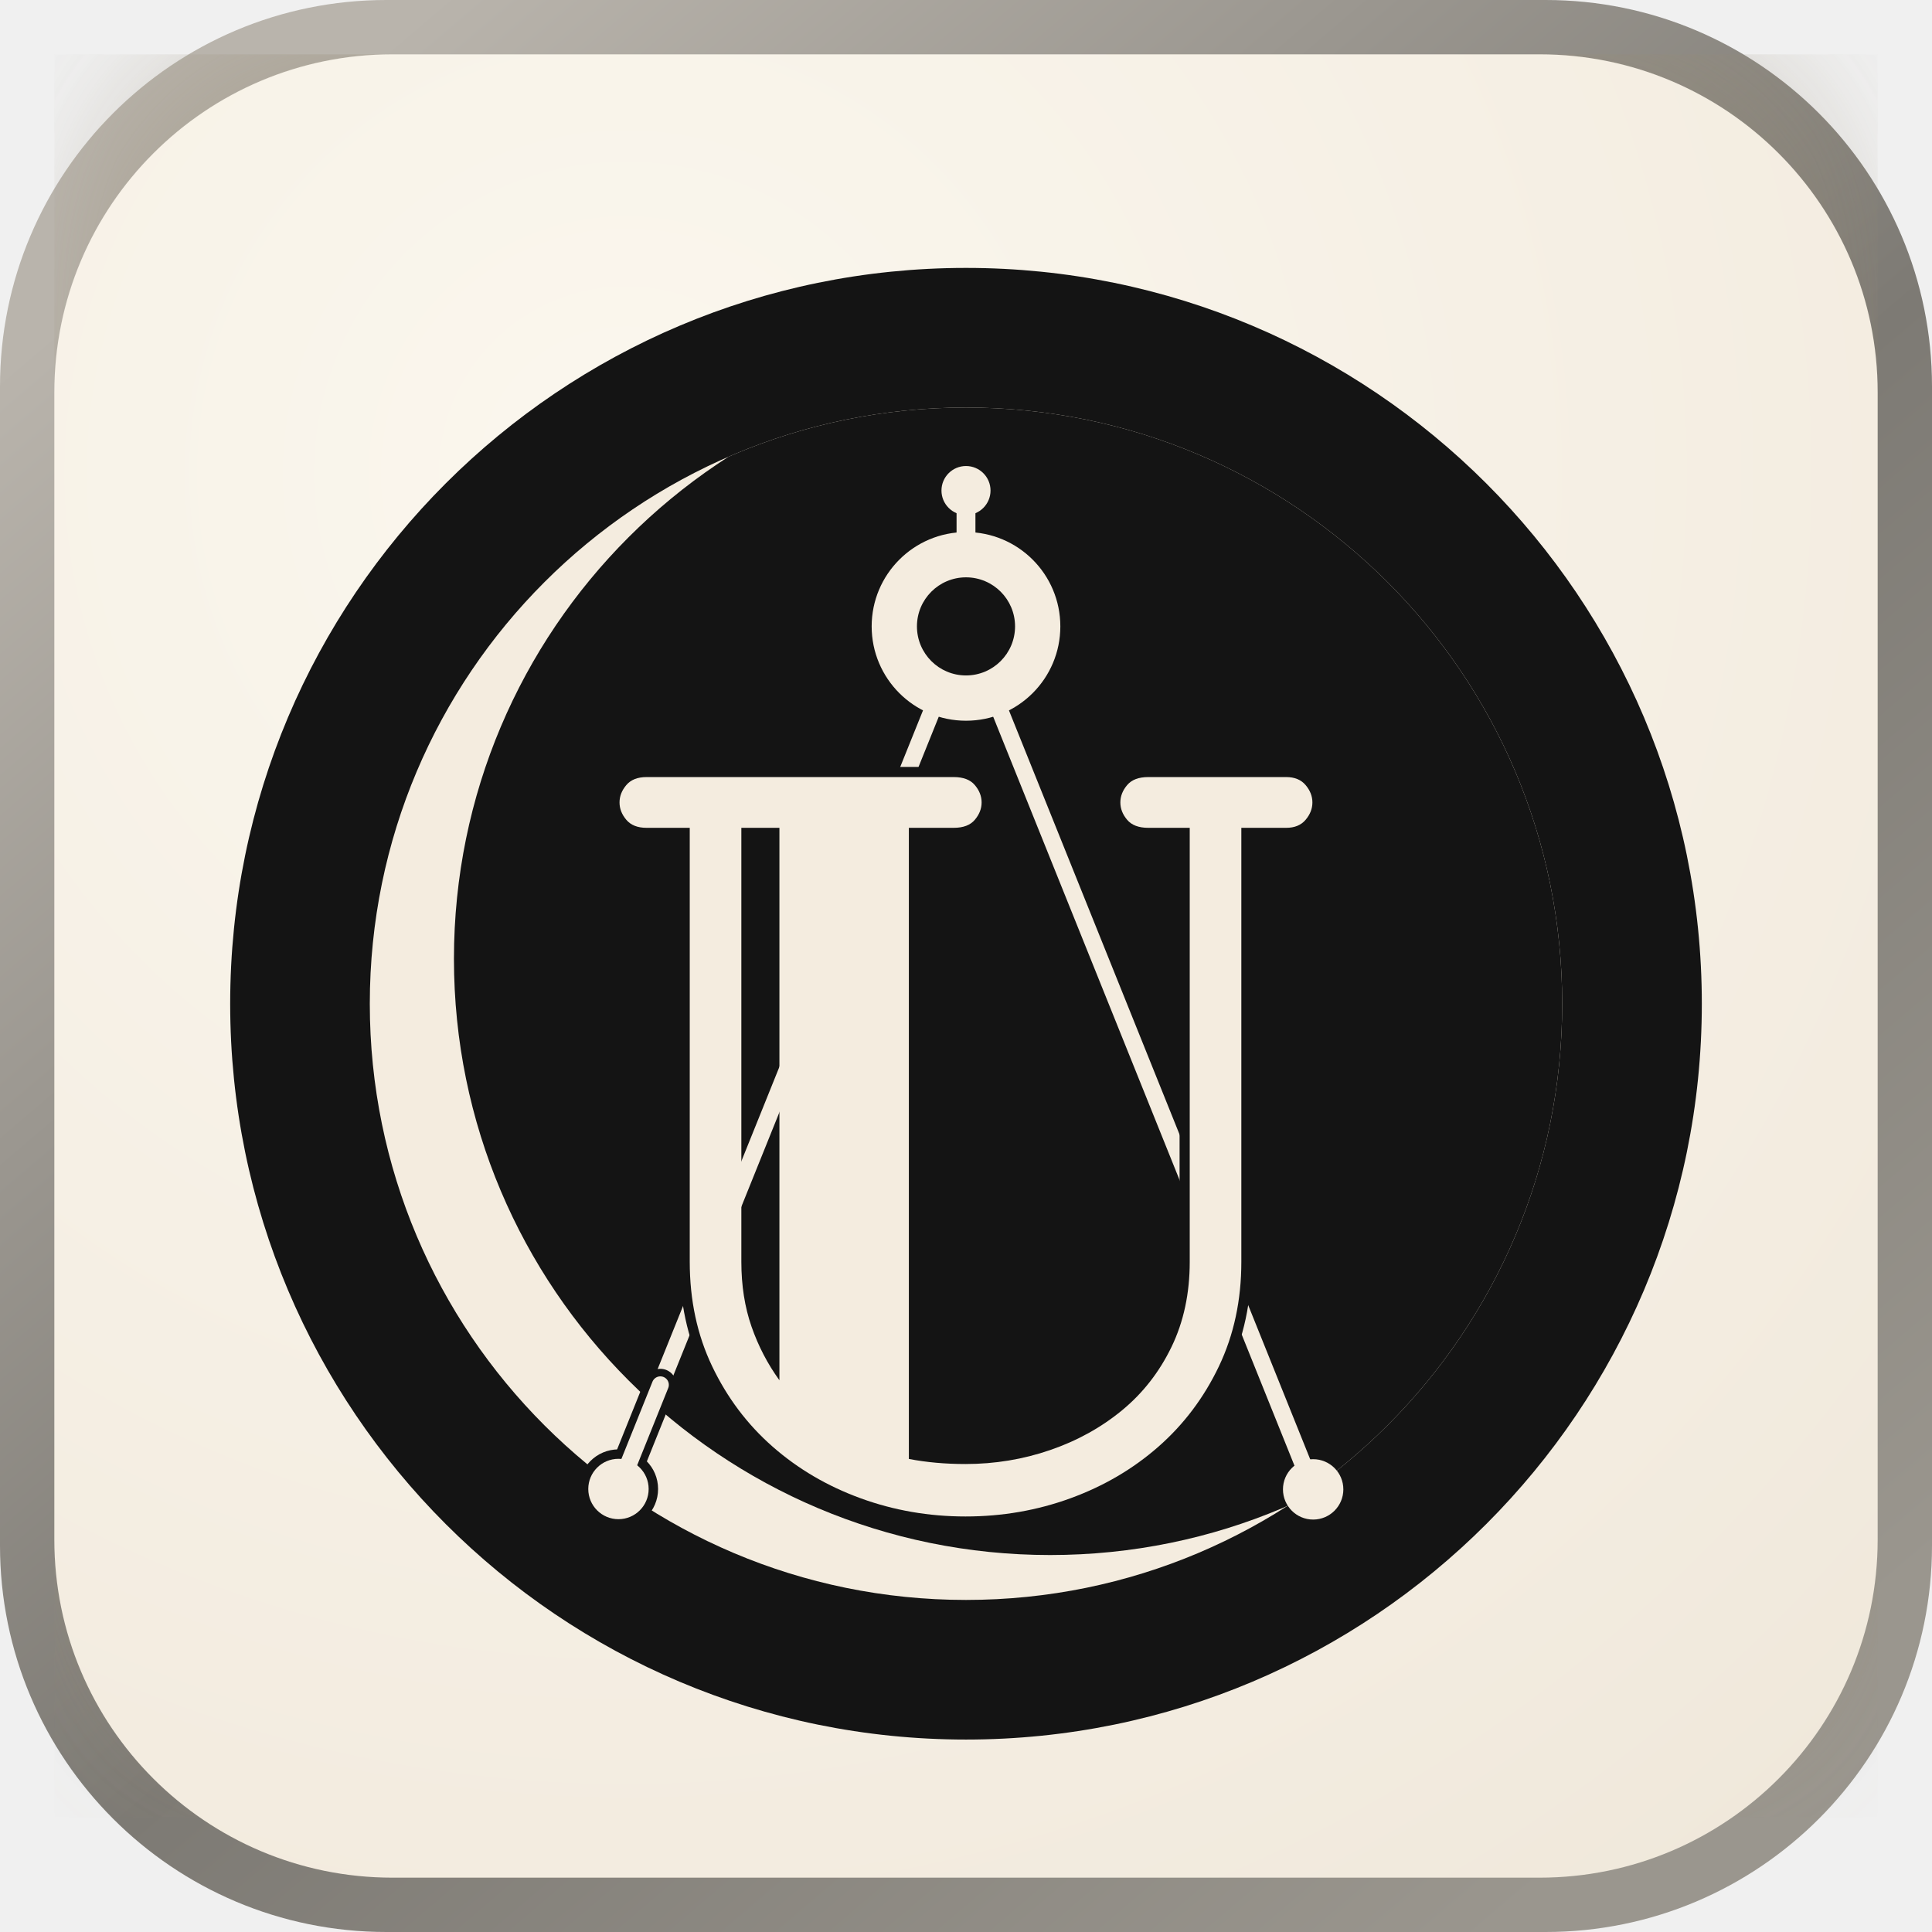
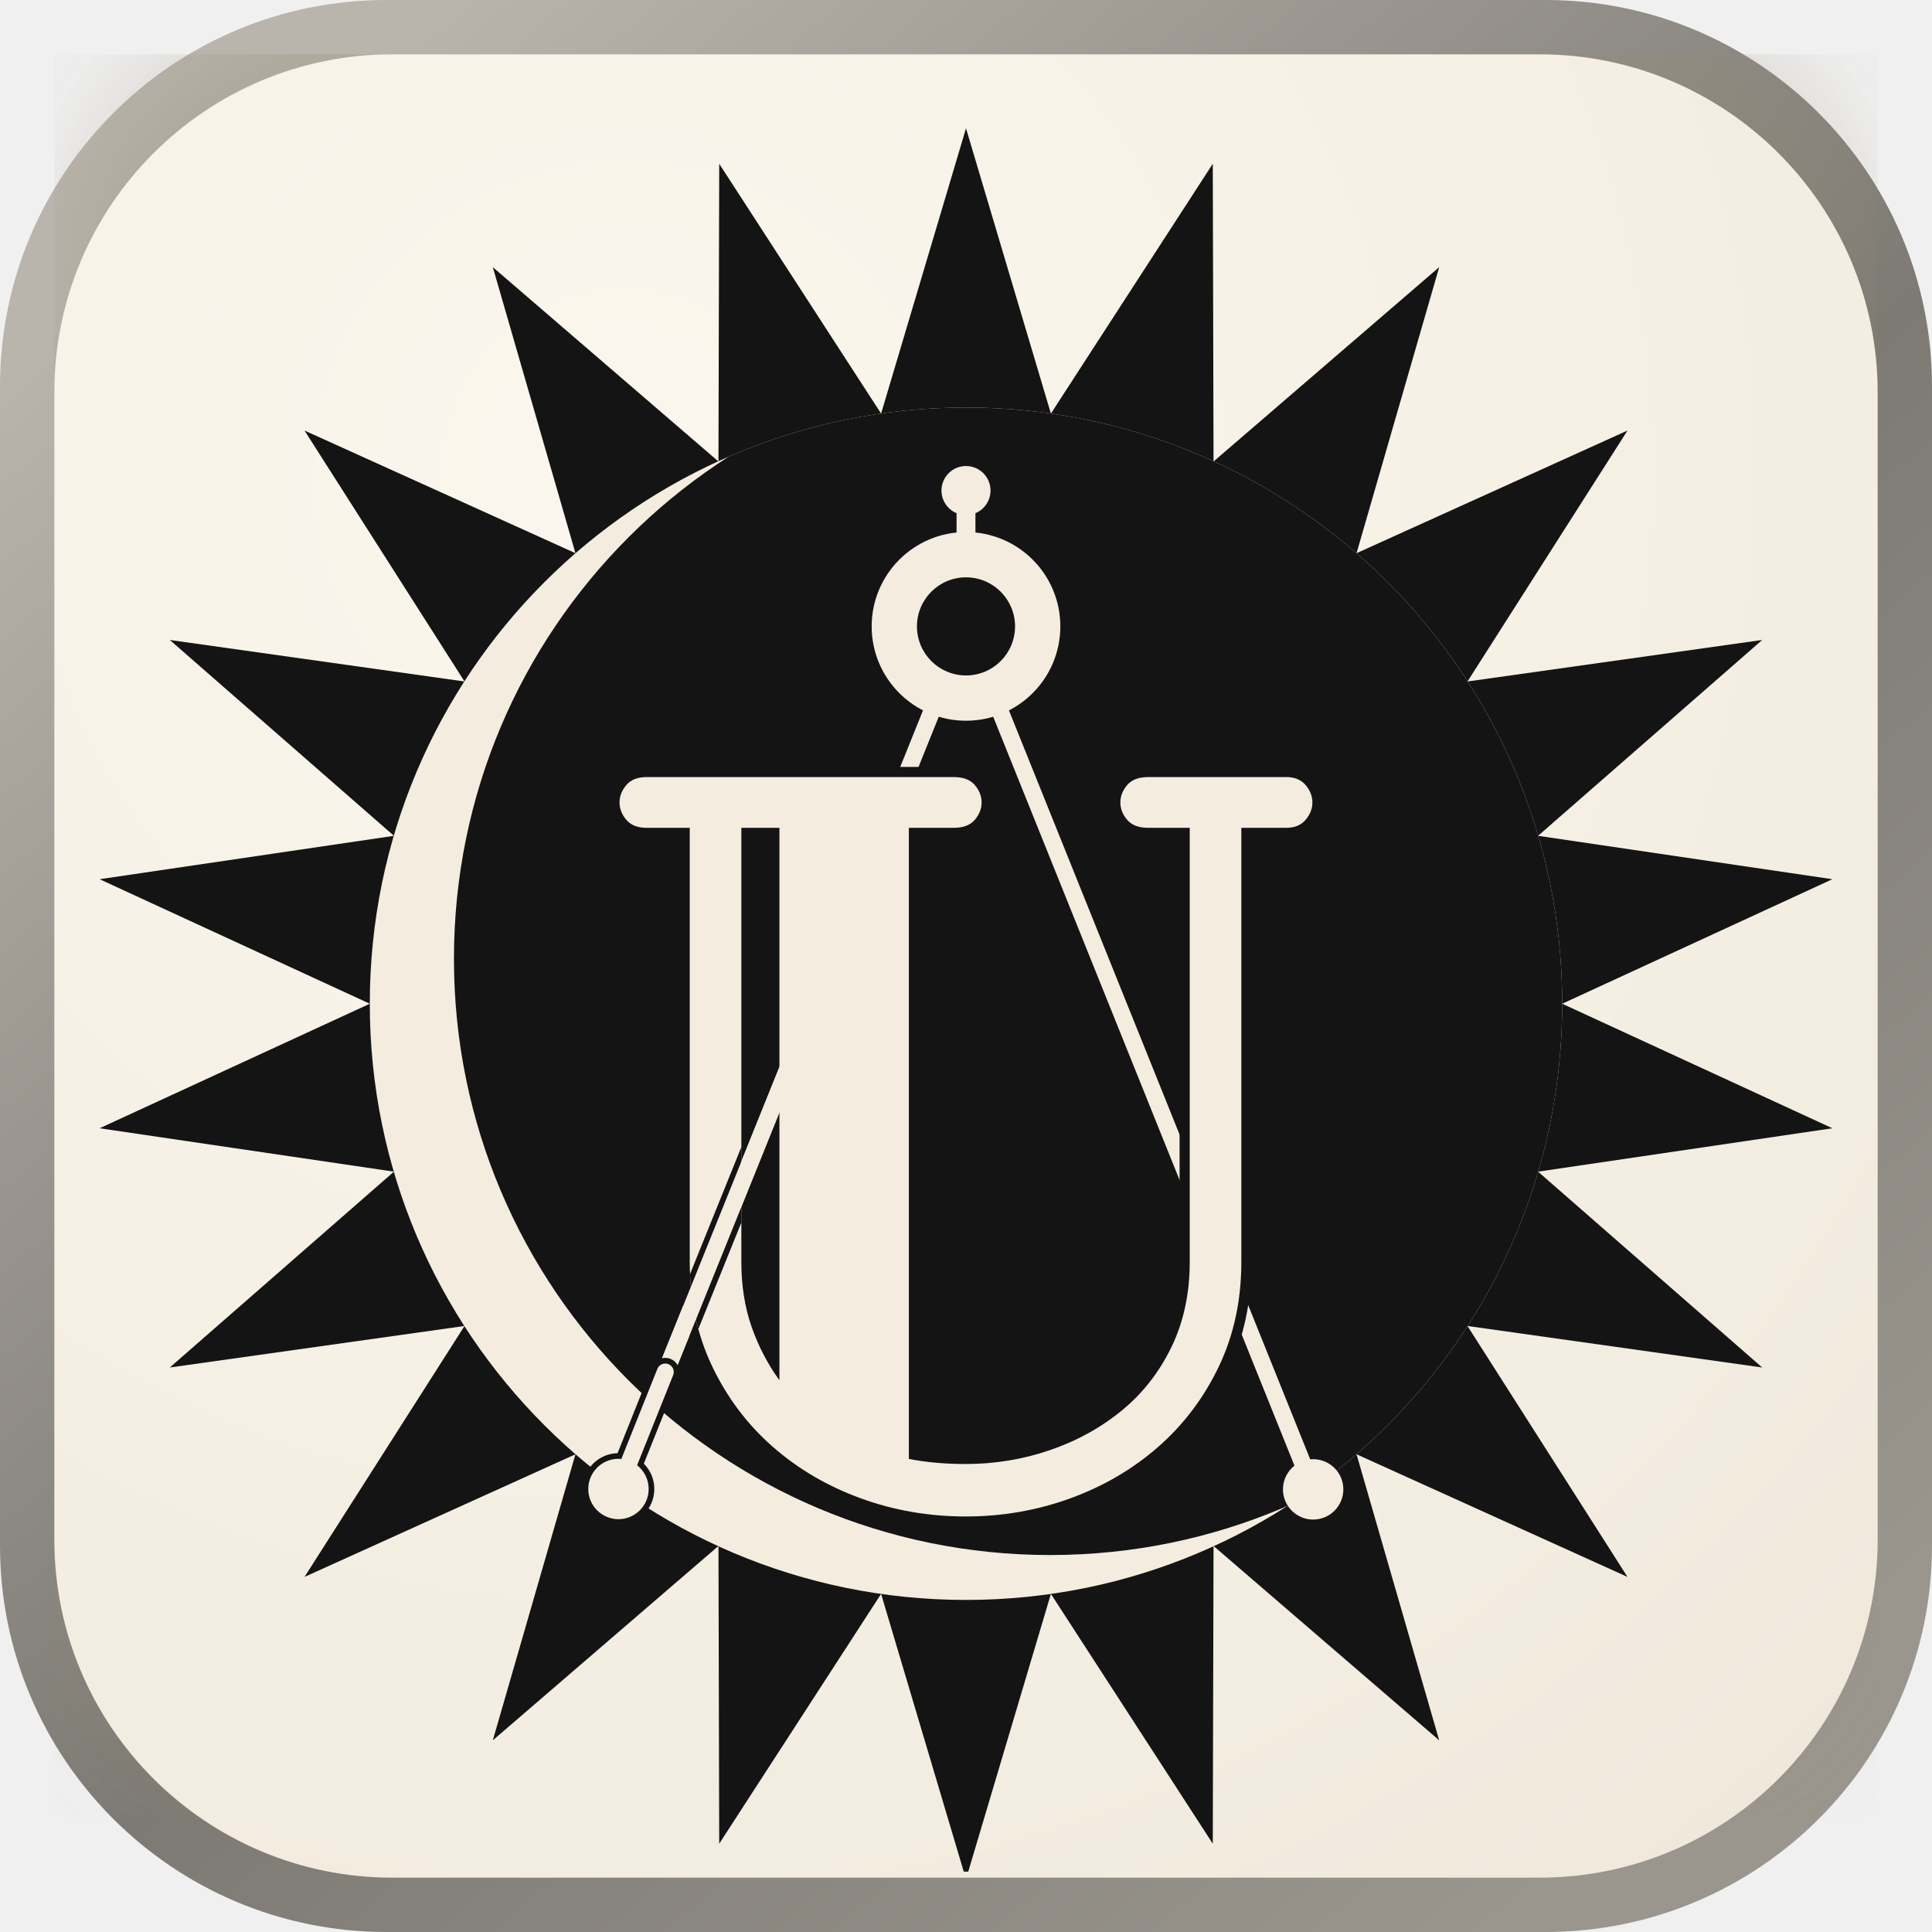
<svg xmlns="http://www.w3.org/2000/svg" viewBox="0 0 320 320" role="img">
  <defs>
    <linearGradient id="outerBevel" x1="44" x2="276" y1="24" y2="296" gradientUnits="userSpaceOnUse">
      <stop offset="0" stop-color="#b9b4ac" />
      <stop offset="0.55" stop-color="#7d7a74" />
      <stop offset="1" stop-color="#9a968e" />
    </linearGradient>
    <radialGradient id="innerBevel" cx="0" cy="0" r="1" gradientTransform="matrix(360 360 -360 360 102 76)" gradientUnits="userSpaceOnUse">
      <stop offset="0" stop-color="#fbf7ee" />
      <stop offset="0.46" stop-color="#f3ece0" />
      <stop offset="1" stop-color="#e6dccb" />
    </radialGradient>
    <filter id="innerInset" x="9" y="9" width="302" height="302" color-interpolation-filters="sRGB" filterUnits="userSpaceOnUse">
      <feDropShadow dx="0" dy="2" stdDeviation="1.5" flood-color="#fff" flood-opacity="0.85" />
      <feDropShadow dx="0" dy="-10" stdDeviation="11" flood-color="#968a76" flood-opacity="0.35" />
    </filter>
    <clipPath id="diskClip">
      <circle cx="240" cy="250" r="158" />
    </clipPath>
    <mask id="legMask" x="0" y="0" width="480" height="480" maskUnits="userSpaceOnUse">
      <rect width="480" height="480" fill="#000" />
      <line x1="240" x2="147.9" y1="150" y2="378.6" stroke="#fff" stroke-width="12" />
      <line x1="240" x2="332" y1="150" y2="378.7" stroke="#fff" stroke-width="12" />
    </mask>
+     <path id="uRim" d="M843 820q0 11-8 20.5t-23 9.5H649q-17 0-25-9.5t-8-20.5q0-11 8-20.5t25-9.5h49V277q0-56-21.5-100.5T618 101.5Q581 71 533 54.5T433 38q-36 0-67 6v746h53q17 0 25 9.5t8 20.5q0 11-8 20.5t-25 9.5H56q-16 0-24-9.5T24 820q0-11 8-20.5T56 790h51V277q0-68 26.5-123.5T205 58.5Q250 19 309-2.5T433-24q65 0 124 21.5T661 58.5q45 39.5 71.5 95T759 277v513h53q15 0 23 9.5t8 20.5Z" />
+     <path id="uFull" d="M843 820q0 11-8 20.5t-23 9.5H649q-17 0-25-9.5t-8-20.5q0-11 8-20.5t25-9.5h49V277q0-56-21.5-100.5T618 101.5Q581 71 533 54.5T433 38q-36 0-67 6v746h53q17 0 25 9.5t8 20.5q0 11-8 20.5t-25 9.5H56q-16 0-24-9.5T24 820q0-11 8-20.5T56 790h51V277q0-68 26.5-123.5T205 58.5Q250 19 309-2.5T433-24q65 0 124 21.5T661 58.5q45 39.5 71.5 95T759 277v513h53q15 0 23 9.5t8 20.5ZM213 137q-21 29-33 63.5T168 277v513h45V137Z" />
+     <polygon id="corona" points="240,18 262.5,93.6 305.4,27.4 305.6,106.3 365.4,54.8 343.5,130.6 415.3,98.1 372.9,164.6 451,153.6 391.6,205.5 469.6,217 398,250 469.6,283 391.6,294.5 451,346.4 372.9,335.4 415.3,401.9 343.5,369.4 365.4,445.2 305.6,393.7 305.4,472.6 262.5,406.4 240,482 217.5,406.4 174.6,472.6 174.4,393.7 114.6,445.2 136.5,369.4 64.7,401.9 107.1,335.4 29,346.4 88.4,294.5 10.4,283 82,250 10.4,217 88.4,205.5 29,153.6 107.1,164.6 64.7,98.1 136.5,130.6 114.6,54.8 174.4,106.3 174.6,27.4 217.5,93.6" />
+     <clipPath id="letterRaised">
+       <use href="#uFull" transform="translate(142.8,380.5) scale(0.2242,-0.2242)" />
+     </clipPath>
  </defs>
  <rect width="320" height="320" rx="64" fill="url(#outerBevel)" />
  <rect x="9" y="9" width="302" height="302" rx="56" fill="url(#innerBevel)" filter="url(#innerInset)" />
  <svg x="10" y="10" width="300" height="300" viewBox="0 0 480 480" aria-hidden="true">
-     <circle cx="240" cy="250" r="195" fill="#141414" />
+     <use href="#corona" fill="#141414" />
    <circle cx="240" cy="250" r="158" fill="#f4ecdf" />
    <circle cx="262.3" cy="238.1" r="158" fill="#141414" clip-path="url(#diskClip)" />
    <line x1="240" x2="147.9" y1="150" y2="378.6" stroke="#f4ecdf" stroke-linecap="round" stroke-width="4.5" />
    <line x1="240" x2="332" y1="150" y2="378.7" stroke="#f4ecdf" stroke-linecap="round" stroke-width="4.5" />
    <g mask="url(#legMask)">
-       <path d="M 843,820 Q 843,831 835,840.5 Q 827,850 812,850 L 649,850 Q 632,850 624,840.5 Q 616,831 616,820 Q 616,809 624,799.5 Q 632,790 649,790 L 698,790 L 698,277 Q 698,221 676.5,176.5 Q 655,132 618,101.5 Q 581,71 533,54.5 Q 485,38 433,38 Q 397,38 366,44 L 366,790 L 419,790 Q 436,790 444,799.5 Q 452,809 452,820 Q 452,831 444,840.5 Q 436,850 419,850 L 56,850 Q 40,850 32,840.5 Q 24,831 24,820 Q 24,809 32,799.5 Q 40,790 56,790 L 107,790 L 107,277 Q 107,209 133.5,153.5 Q 160,98 205,58.5 Q 250,19 309,-2.5 Q 368,-24 433,-24 Q 498,-24 557,-2.5 Q 616,19 661,58.5 Q 706,98 732.5,153.5 Q 759,209 759,277 L 759,790 L 812,790 Q 827,790 835,799.5 Q 843,809 843,820 Z" transform="translate(142.8,380.5) scale(0.2242,-0.2242)" fill="none" stroke="#141414" stroke-width="24" />
+       <use href="#uRim" transform="translate(142.8,380.5) scale(0.2242,-0.2242)" fill="none" stroke="#141414" stroke-width="24" />
    </g>
-     <line x1="159" x2="147.9" y1="351" y2="378.6" stroke="#141414" stroke-linecap="round" stroke-width="8.5" />
-     <circle cx="147.9" cy="378.6" r="10.5" fill="#141414" />
-     <line x1="159" x2="147.9" y1="351" y2="378.6" stroke="#f4ecdf" stroke-linecap="round" stroke-width="4.5" />
+     <circle cx="147.9" cy="378.6" r="9.5" fill="#141414" />
+     <circle cx="332" cy="378.7" r="8" fill="#f4ecdf" />
+     <use href="#uFull" transform="translate(142.8,380.5) scale(0.2242,-0.2242)" fill="#f4ecdf" />
+     <line x1="184.9" x2="147.9" y1="287" y2="378.6" stroke="#141414" stroke-linecap="round" stroke-width="7.5" clip-path="url(#letterRaised)" />
+     <line x1="192.5" x2="147.9" y1="268" y2="378.6" stroke="#f4ecdf" stroke-linecap="round" stroke-width="4.5" />
+     <line x1="160.3" x2="147.9" y1="347.6" y2="378.6" stroke="#141414" stroke-linecap="round" stroke-width="7.5" />
+     <line x1="160.3" x2="147.9" y1="347.6" y2="378.6" stroke="#f4ecdf" stroke-linecap="round" stroke-width="4.5" />
    <circle cx="147.9" cy="378.6" r="8" fill="#f4ecdf" />
-     <circle cx="332" cy="378.7" r="8" fill="#f4ecdf" />
-     <path d="M 843,820 Q 843,831 835,840.5 Q 827,850 812,850 L 649,850 Q 632,850 624,840.5 Q 616,831 616,820 Q 616,809 624,799.5 Q 632,790 649,790 L 698,790 L 698,277 Q 698,221 676.5,176.5 Q 655,132 618,101.5 Q 581,71 533,54.5 Q 485,38 433,38 Q 397,38 366,44 L 366,790 L 419,790 Q 436,790 444,799.5 Q 452,809 452,820 Q 452,831 444,840.5 Q 436,850 419,850 L 56,850 Q 40,850 32,840.5 Q 24,831 24,820 Q 24,809 32,799.5 Q 40,790 56,790 L 107,790 L 107,277 Q 107,209 133.5,153.5 Q 160,98 205,58.5 Q 250,19 309,-2.5 Q 368,-24 433,-24 Q 498,-24 557,-2.5 Q 616,19 661,58.5 Q 706,98 732.5,153.5 Q 759,209 759,277 L 759,790 L 812,790 Q 827,790 835,799.5 Q 843,809 843,820 Z M 213,137 Q 192,166 180,200.5 Q 168,235 168,277 L 168,790 L 213,790 L 213,137 Z" transform="translate(142.8,380.5) scale(0.2242,-0.2242)" fill="#f4ecdf" />
    <rect x="237.5" y="118" width="5" height="34" fill="#f4ecdf" />
    <circle cx="240" cy="114" r="6.5" fill="#f4ecdf" />
    <circle cx="240" cy="150" r="25" fill="#f4ecdf" />
    <circle cx="240" cy="150" r="13" fill="#141414" />
  </svg>
</svg>
